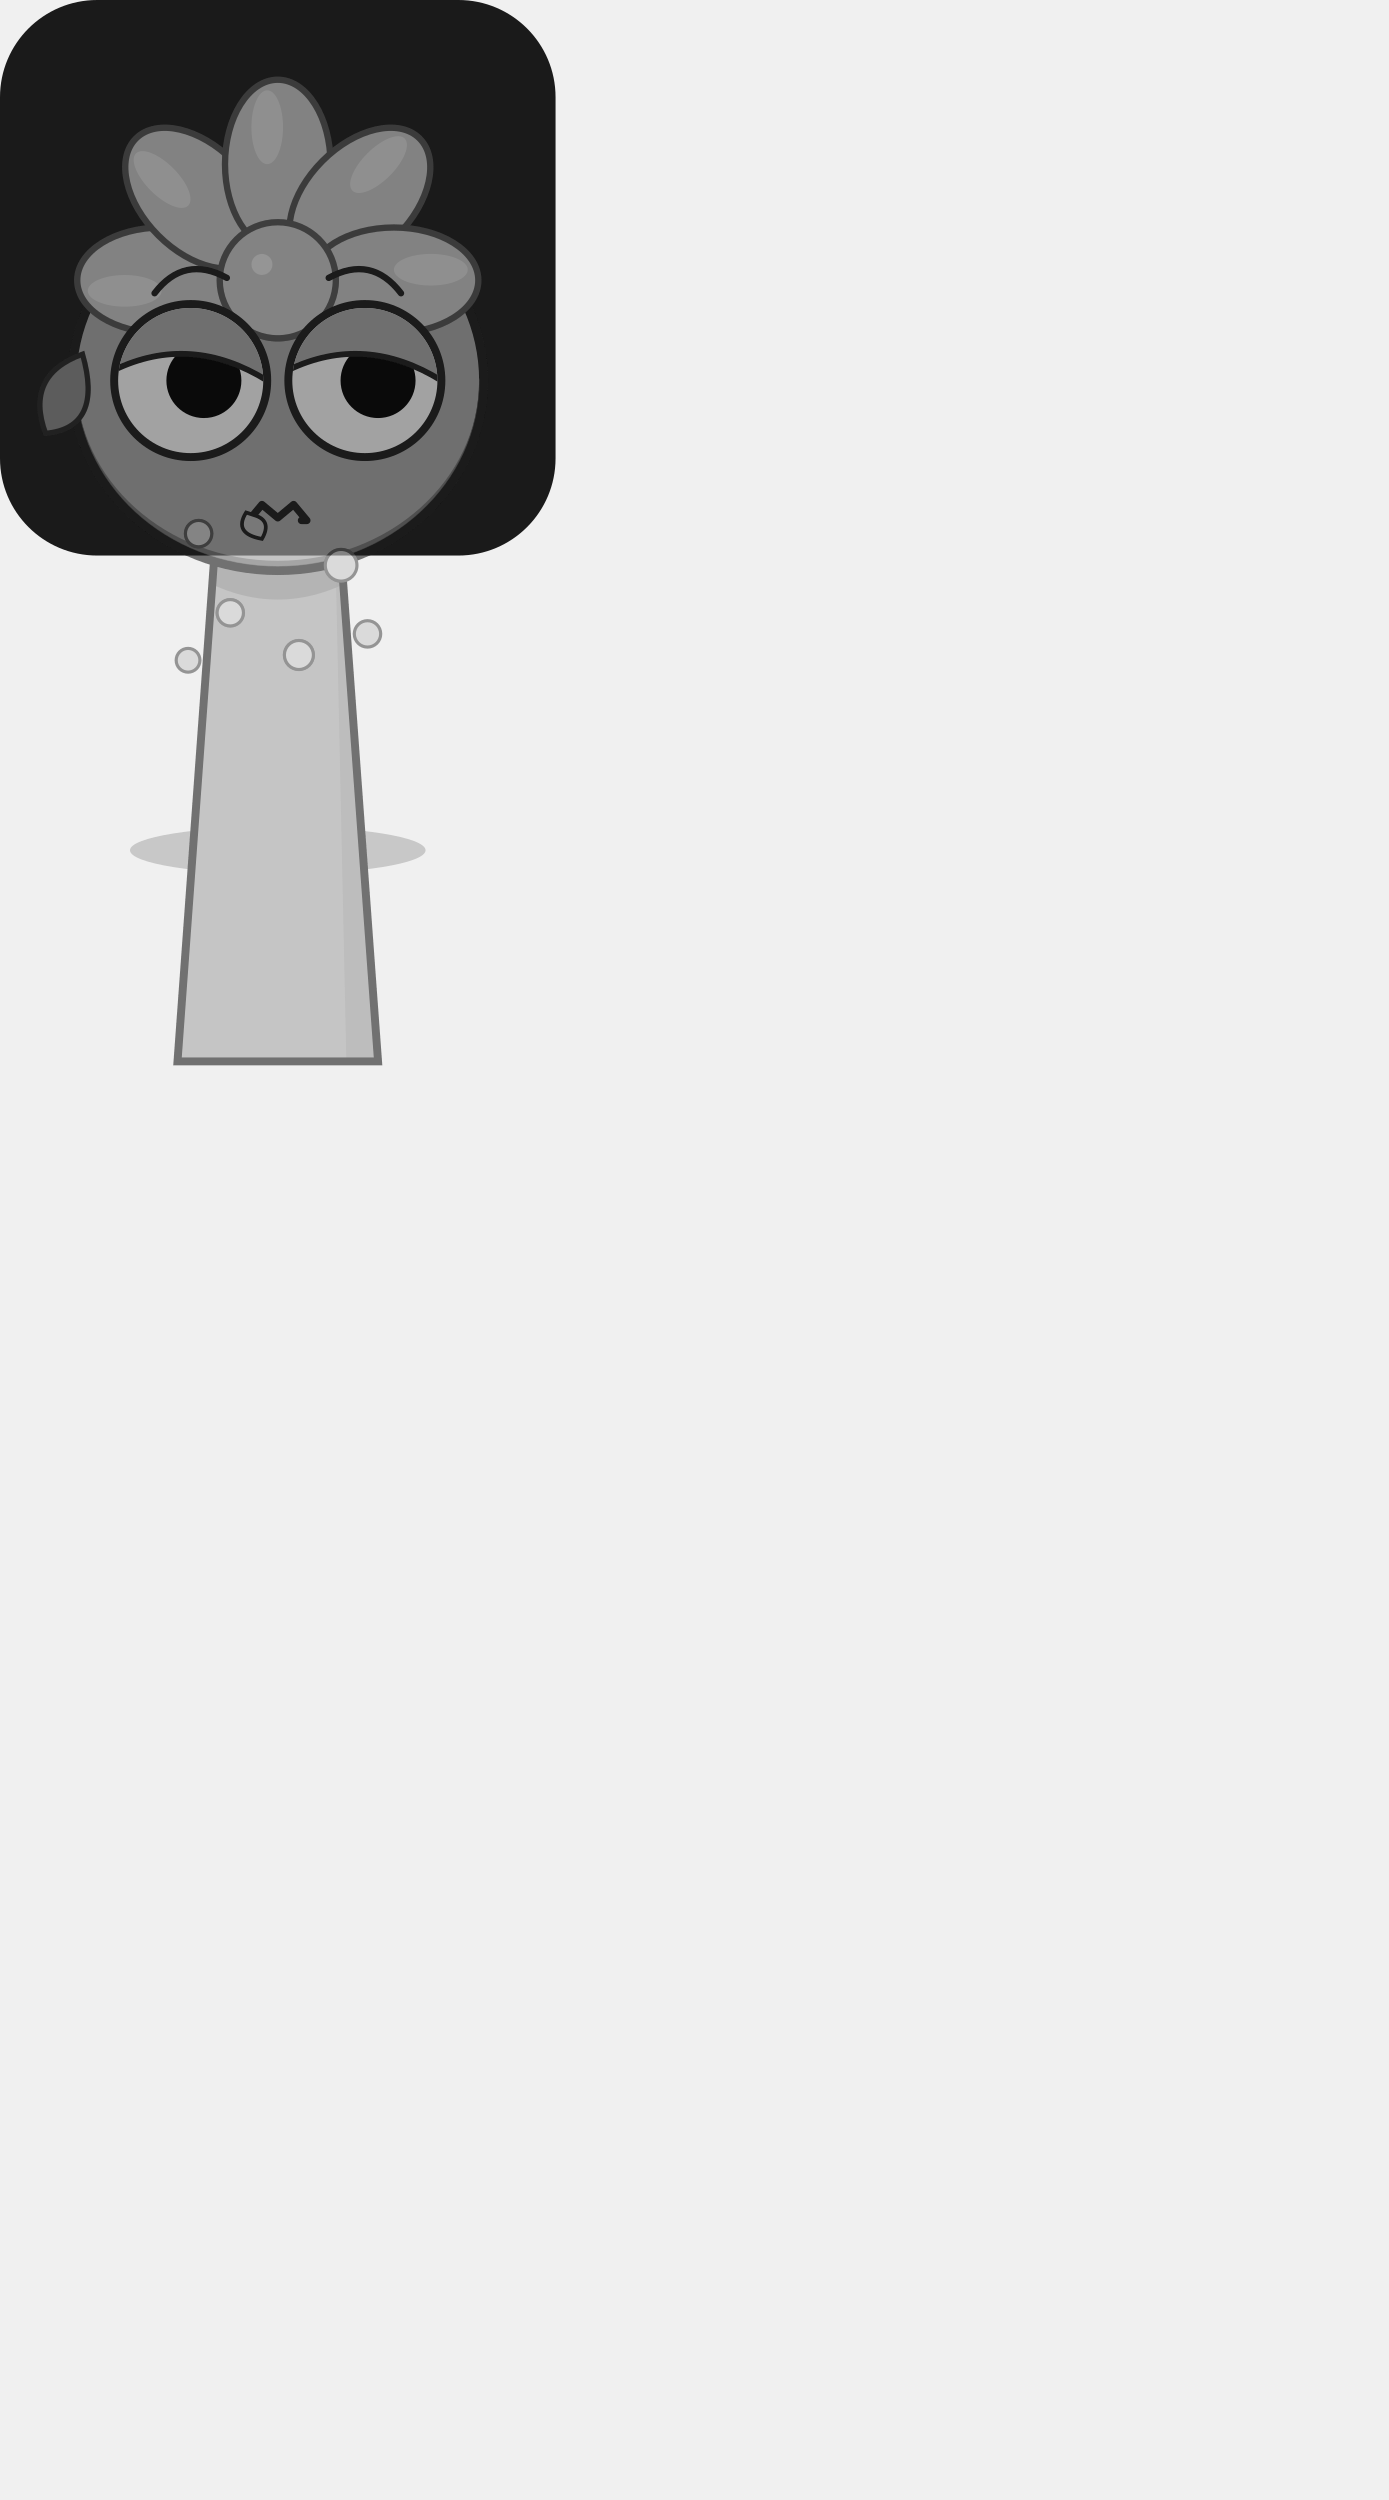
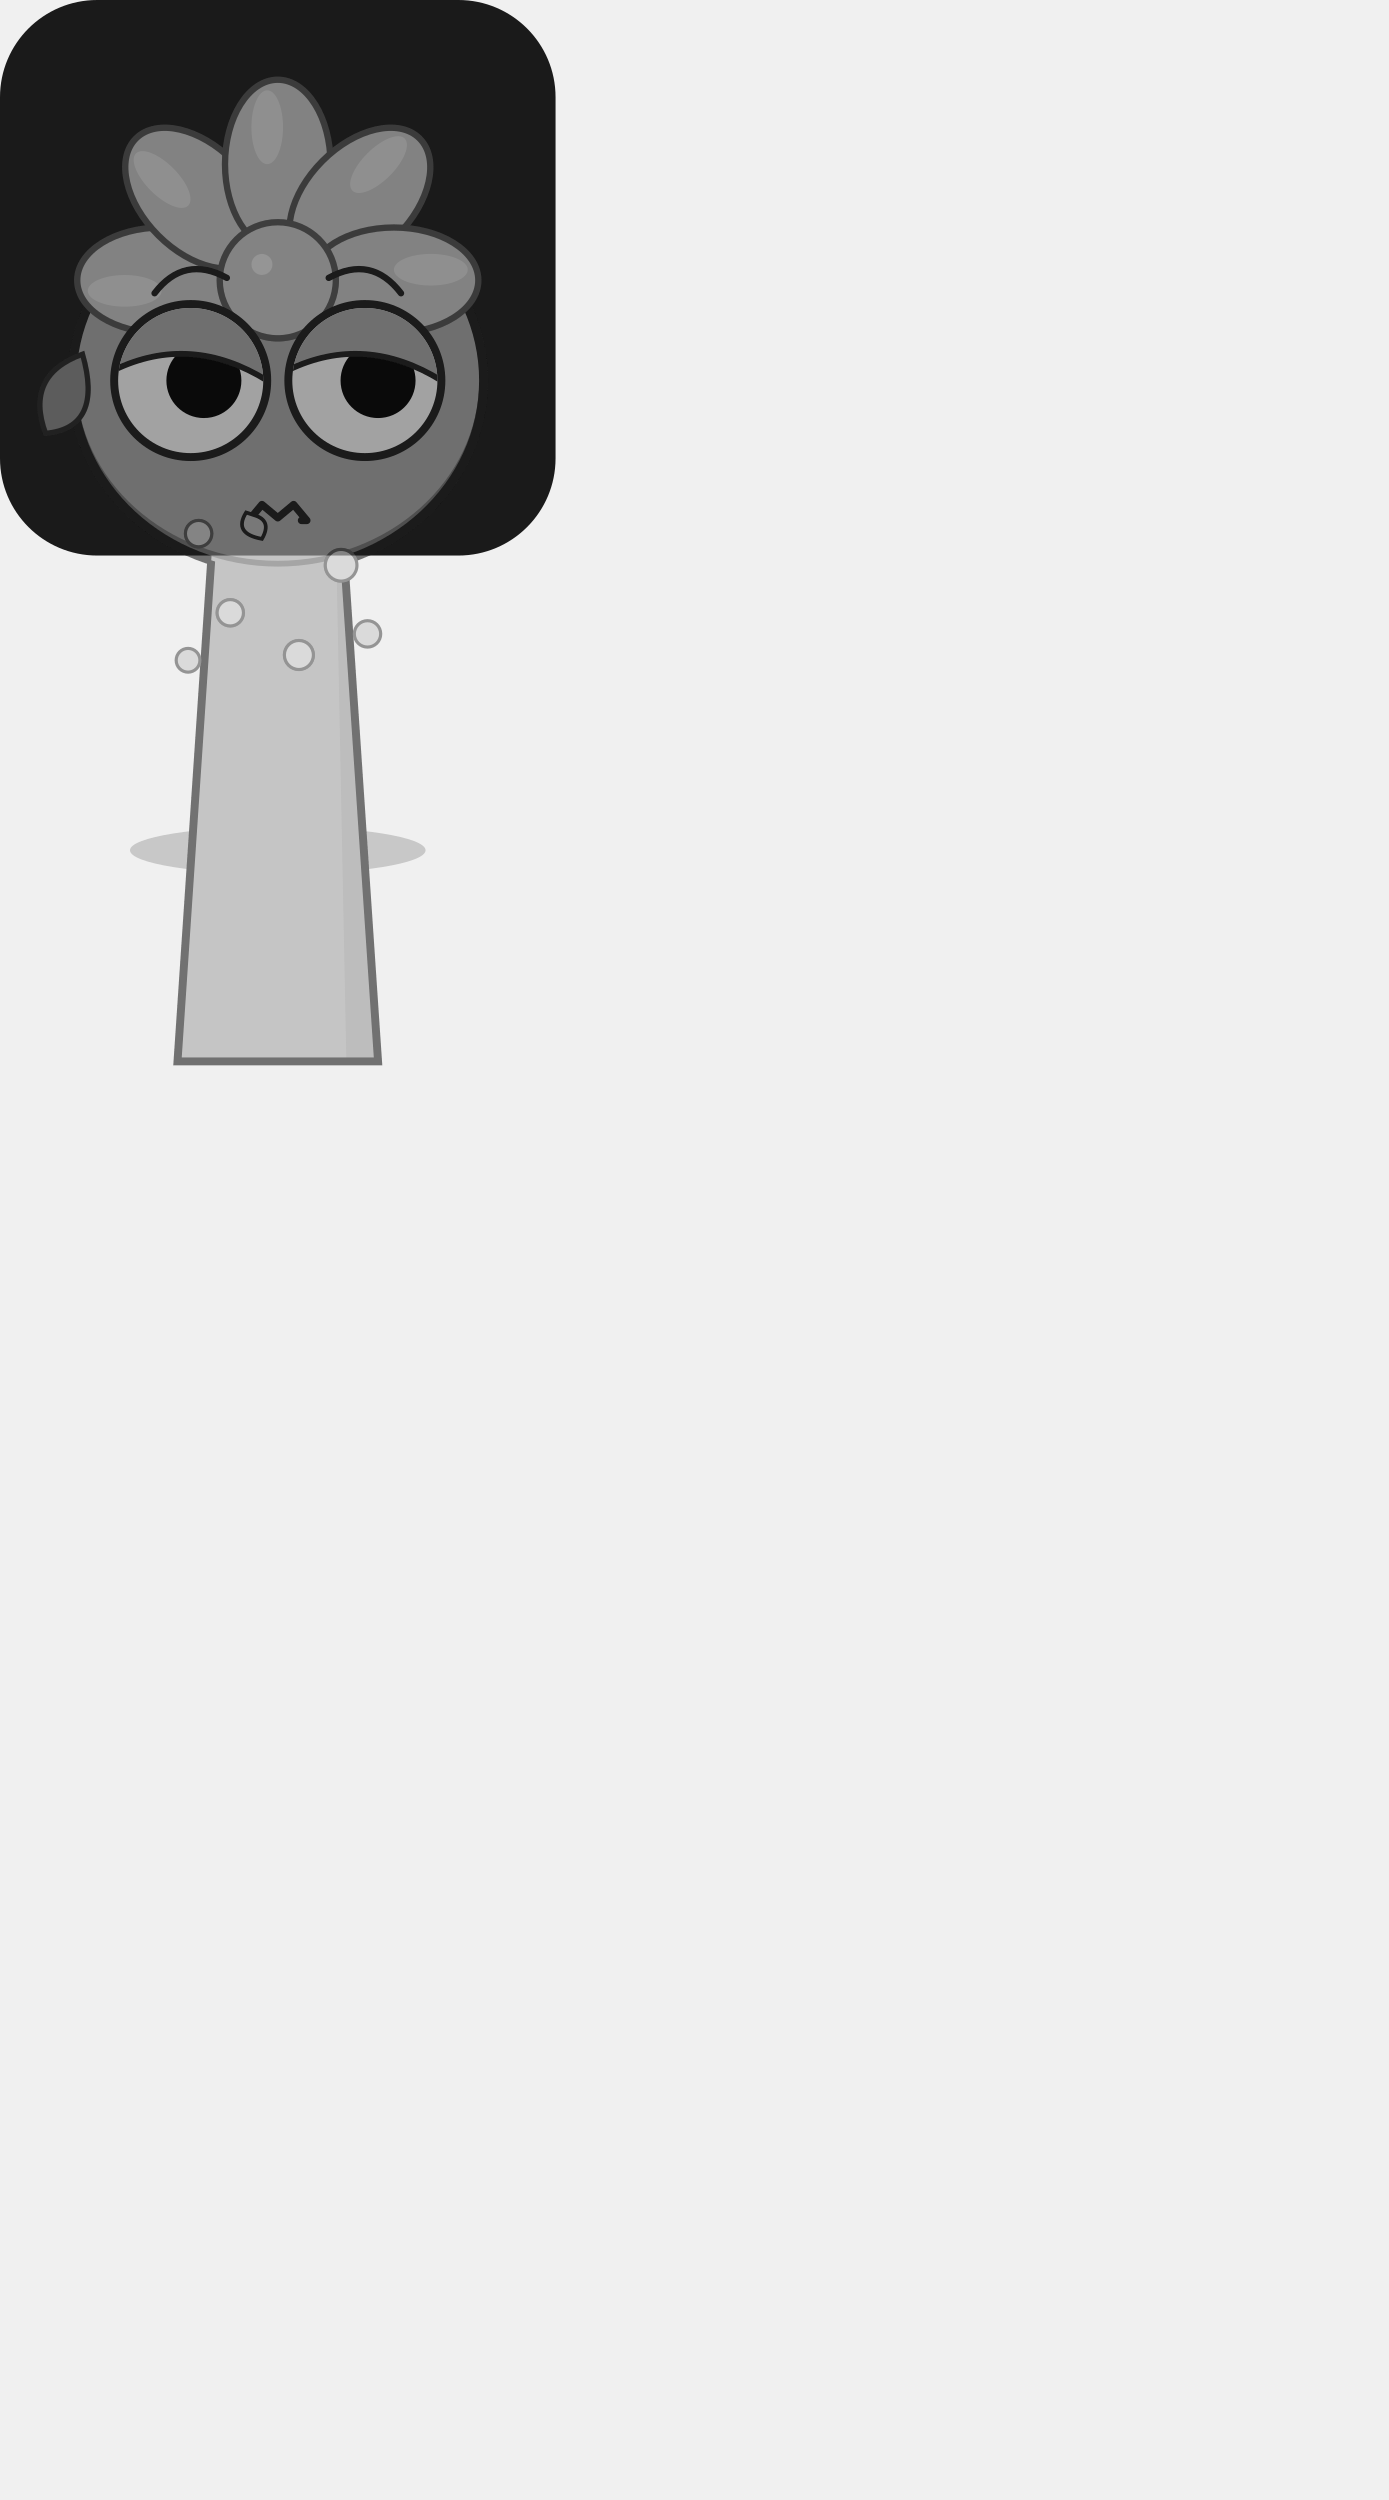
<svg xmlns="http://www.w3.org/2000/svg" viewBox="0 0 200 360" preserveAspectRatio="xMidYMax meet">
  <defs>
    <filter id="g">
      <feColorMatrix type="matrix" values="0.33 0.33 0.33 0 0  0.33 0.33 0.33 0 0  0.33 0.33 0.33 0 0  0 0 0 1 0" />
    </filter>
  </defs>
  <rect x="0" y="0" width="80" height="80" rx="14" fill="#1a1a1a" />
  <g filter="url(#g)" opacity="0.6">
    <g transform="translate(40 70) scale(0.38) translate(-100 -150)">
      <g class="body">
        <ellipse cx="100" cy="288" rx="56" ry="9" fill="#000" opacity="0.28" />
-         <path d="M76 176 L62 368 L138 368 L124 176 Z" fill="#a85cd9" stroke="none" />
-         <path d="M122 182 L126 368 L138 368 L124 182 Z" fill="#754097" opacity="0.28" />
+         <path d="M76 160 L62 368 L138 368 L124 160 Z" fill="#a85cd9" stroke="none" />
+         <path d="M122 166 L126 368 L138 368 L124 166 Z" fill="#754097" opacity="0.28" />
        <defs>
          <clipPath id="body-clip">
-             <path d="M76 176 L62 368 L138 368 L124 176 Z" />
+             <path d="M76 160 L62 368 L138 368 L124 160 Z" />
          </clipPath>
        </defs>
        <g clip-path="url(#body-clip)">
-           <path d="M72 180 Q100 196, 128 180" stroke="#8347a9" stroke-width="10" fill="none" stroke-linecap="butt" opacity="0.75" />
+           <path d="M72 164 Q100 180, 128 164" stroke="#8347a9" stroke-width="10" fill="none" stroke-linecap="butt" opacity="0.75" />
        </g>
-         <path d="M76 176 L62 368 L138 368 L124 176 Z" fill="none" stroke="#1a1a1a" stroke-width="3" />
-         <ellipse cx="100" cy="110" rx="78" ry="72" fill="#a85cd9" stroke="#1a1a1a" stroke-width="3.4" />
+         <path d="M76 160 L62 368 L138 368 L124 160 Z" fill="none" stroke="#1a1a1a" stroke-width="3" />
+         <ellipse cx="100" cy="110" rx="78" ry="72" fill="#a85cd9" stroke="none" />
        <defs>
          <clipPath id="head-clip">
            <ellipse cx="100" cy="110" rx="76.5" ry="70.5" />
          </clipPath>
        </defs>
        <g clip-path="url(#head-clip)">
          <path d="M22 110 A78 70 0 0 0 178 110" stroke="#5c3277" stroke-width="3.4" fill="none" stroke-linecap="round" opacity="0.7" />
+         </g>
+         <defs>
+           <clipPath id="head-stroke-not-body">
+             <path d="M0 0 L200 0 L200 360 L0 360 Z M76 160 L62 368 L138 368 L124 160 Z" clip-rule="evenodd" />
+           </clipPath>
+         </defs>
+         <g clip-path="url(#head-stroke-not-body)">
+           <ellipse cx="100" cy="110" rx="78" ry="72" fill="none" stroke="#1a1a1a" stroke-width="3.4" />
        </g>
      </g>
      <g transform="translate(100 72)">
        <g transform="rotate(-90)">
          <ellipse cx="0" cy="-44" rx="20" ry="32" fill="#ff80c0" stroke="#7a1c3e" stroke-width="2.4" />
          <ellipse cx="-4" cy="-58" rx="6" ry="14" fill="#ffc6e0" opacity="0.85" />
        </g>
        <g transform="rotate(-45)">
          <ellipse cx="0" cy="-44" rx="20" ry="32" fill="#ff80c0" stroke="#7a1c3e" stroke-width="2.4" />
          <ellipse cx="-4" cy="-58" rx="6" ry="14" fill="#ffc6e0" opacity="0.85" />
        </g>
        <g transform="rotate(0)">
          <ellipse cx="0" cy="-44" rx="20" ry="32" fill="#ff80c0" stroke="#7a1c3e" stroke-width="2.4" />
          <ellipse cx="-4" cy="-58" rx="6" ry="14" fill="#ffc6e0" opacity="0.85" />
        </g>
        <g transform="rotate(45)">
          <ellipse cx="0" cy="-44" rx="20" ry="32" fill="#ff80c0" stroke="#7a1c3e" stroke-width="2.4" />
          <ellipse cx="-4" cy="-58" rx="6" ry="14" fill="#ffc6e0" opacity="0.85" />
        </g>
        <g transform="rotate(90)">
          <ellipse cx="0" cy="-44" rx="20" ry="32" fill="#ff80c0" stroke="#7a1c3e" stroke-width="2.4" />
          <ellipse cx="-4" cy="-58" rx="6" ry="14" fill="#ffc6e0" opacity="0.85" />
        </g>
        <circle cx="0" cy="0" r="22" fill="#ffdf45" stroke="#7a5500" stroke-width="2.4" />
        <circle cx="-6" cy="-6" r="4" fill="#fff" opacity="0.65" />
      </g>
      <path d="M26 100 q-22 8 -14 30 q22 -2 14 -30 Z" fill="#67c252" stroke="#1f3a14" stroke-width="2" />
      <circle cx="70" cy="168" r="5" fill="#ffe34a" stroke="#7a5500" stroke-width="1.2" />
      <circle cx="124" cy="180" r="6" fill="#ffe34a" stroke="#7a5500" stroke-width="1.2" />
      <circle cx="82" cy="198" r="5" fill="#ffe34a" stroke="#7a5500" stroke-width="1.2" />
      <circle cx="108" cy="214" r="5.5" fill="#ffe34a" stroke="#7a5500" stroke-width="1.2" />
      <circle cx="66" cy="216" r="4.5" fill="#ffe34a" stroke="#7a5500" stroke-width="1.2" />
      <circle cx="134" cy="206" r="5" fill="#ffe34a" stroke="#7a5500" stroke-width="1.2" />
      <g transform="rotate(-12 67 74)">
        <path d="M53 74 Q67 62, 81 74" stroke="#1a1a1a" stroke-width="2.4" fill="none" stroke-linecap="round" />
      </g>
      <g transform="rotate(12 133 74)">
        <path d="M119 74 Q133 62, 147 74" stroke="#1a1a1a" stroke-width="2.4" fill="none" stroke-linecap="round" />
      </g>
      <ellipse cx="67" cy="110" rx="29" ry="29" fill="#fff" stroke="#1a1a1a" stroke-width="3" />
      <defs>
        <clipPath id="eye-0">
          <ellipse cx="67" cy="110" rx="27.5" ry="27.5" />
        </clipPath>
      </defs>
      <g clip-path="url(#eye-0)">
        <circle cx="72" cy="110" r="14.21" fill="#000" />
        <path d="M36 106.0 Q67 92.0, 98 110.0 L98 75 L36 75 Z" fill="#a85cd9" />
        <path d="M38 106.0 Q67 92.0, 96 110.0" stroke="#1a1a1a" stroke-width="2.2" fill="none" />
      </g>
      <ellipse cx="133" cy="110" rx="29" ry="29" fill="#fff" stroke="#1a1a1a" stroke-width="3" />
      <defs>
        <clipPath id="eye-1">
          <ellipse cx="133" cy="110" rx="27.5" ry="27.5" />
        </clipPath>
      </defs>
      <g clip-path="url(#eye-1)">
        <circle cx="138" cy="110" r="14.21" fill="#000" />
        <path d="M102 106.0 Q133 92.0, 164 110.0 L164 75 L102 75 Z" fill="#a85cd9" />
        <path d="M104 106.0 Q133 92.0, 162 110.0" stroke="#1a1a1a" stroke-width="2.2" fill="none" />
      </g>
      <path d="M89 163 l5 -6 l6 5 l6 -5 l5 6 l-2 0" stroke="#1a1a1a" stroke-width="2.8" fill="none" stroke-linejoin="round" stroke-linecap="round" />
      <path d="M88 160 q-5 8 6 10 q4 -7 -3 -9 Z" fill="#ff7a8a" stroke="#1a1a1a" stroke-width="1.4" />
    </g>
  </g>
</svg>
